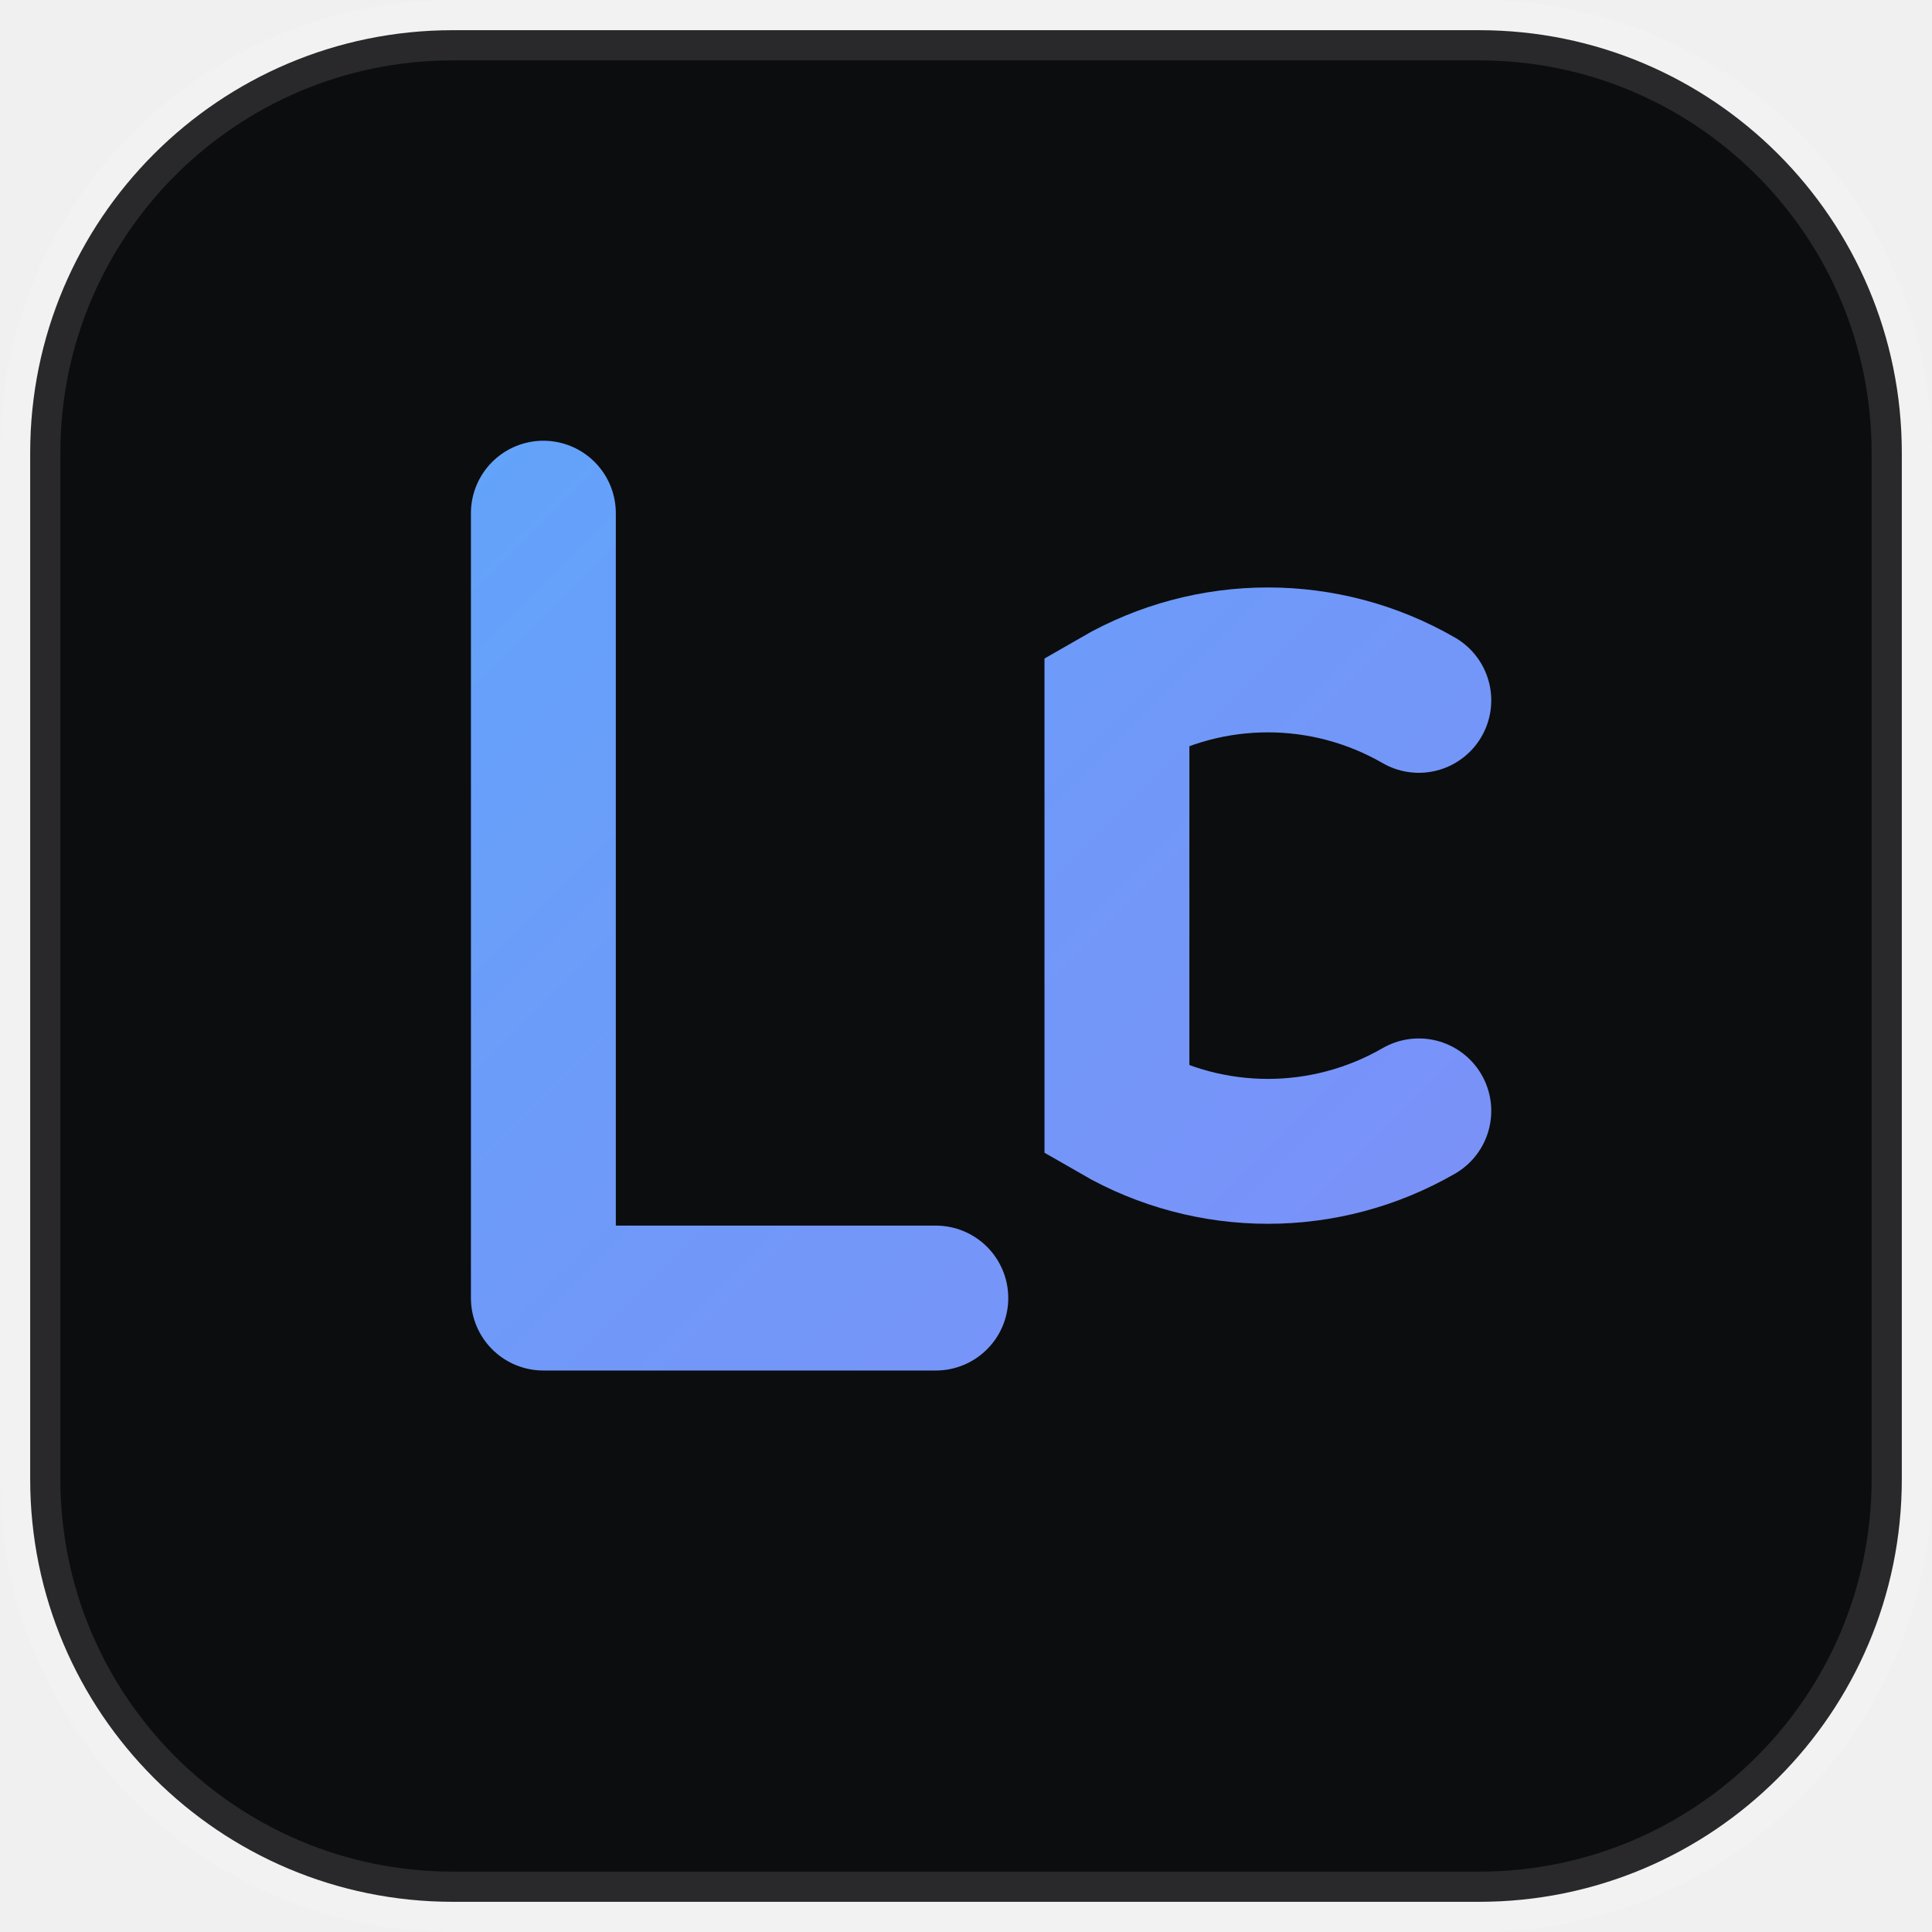
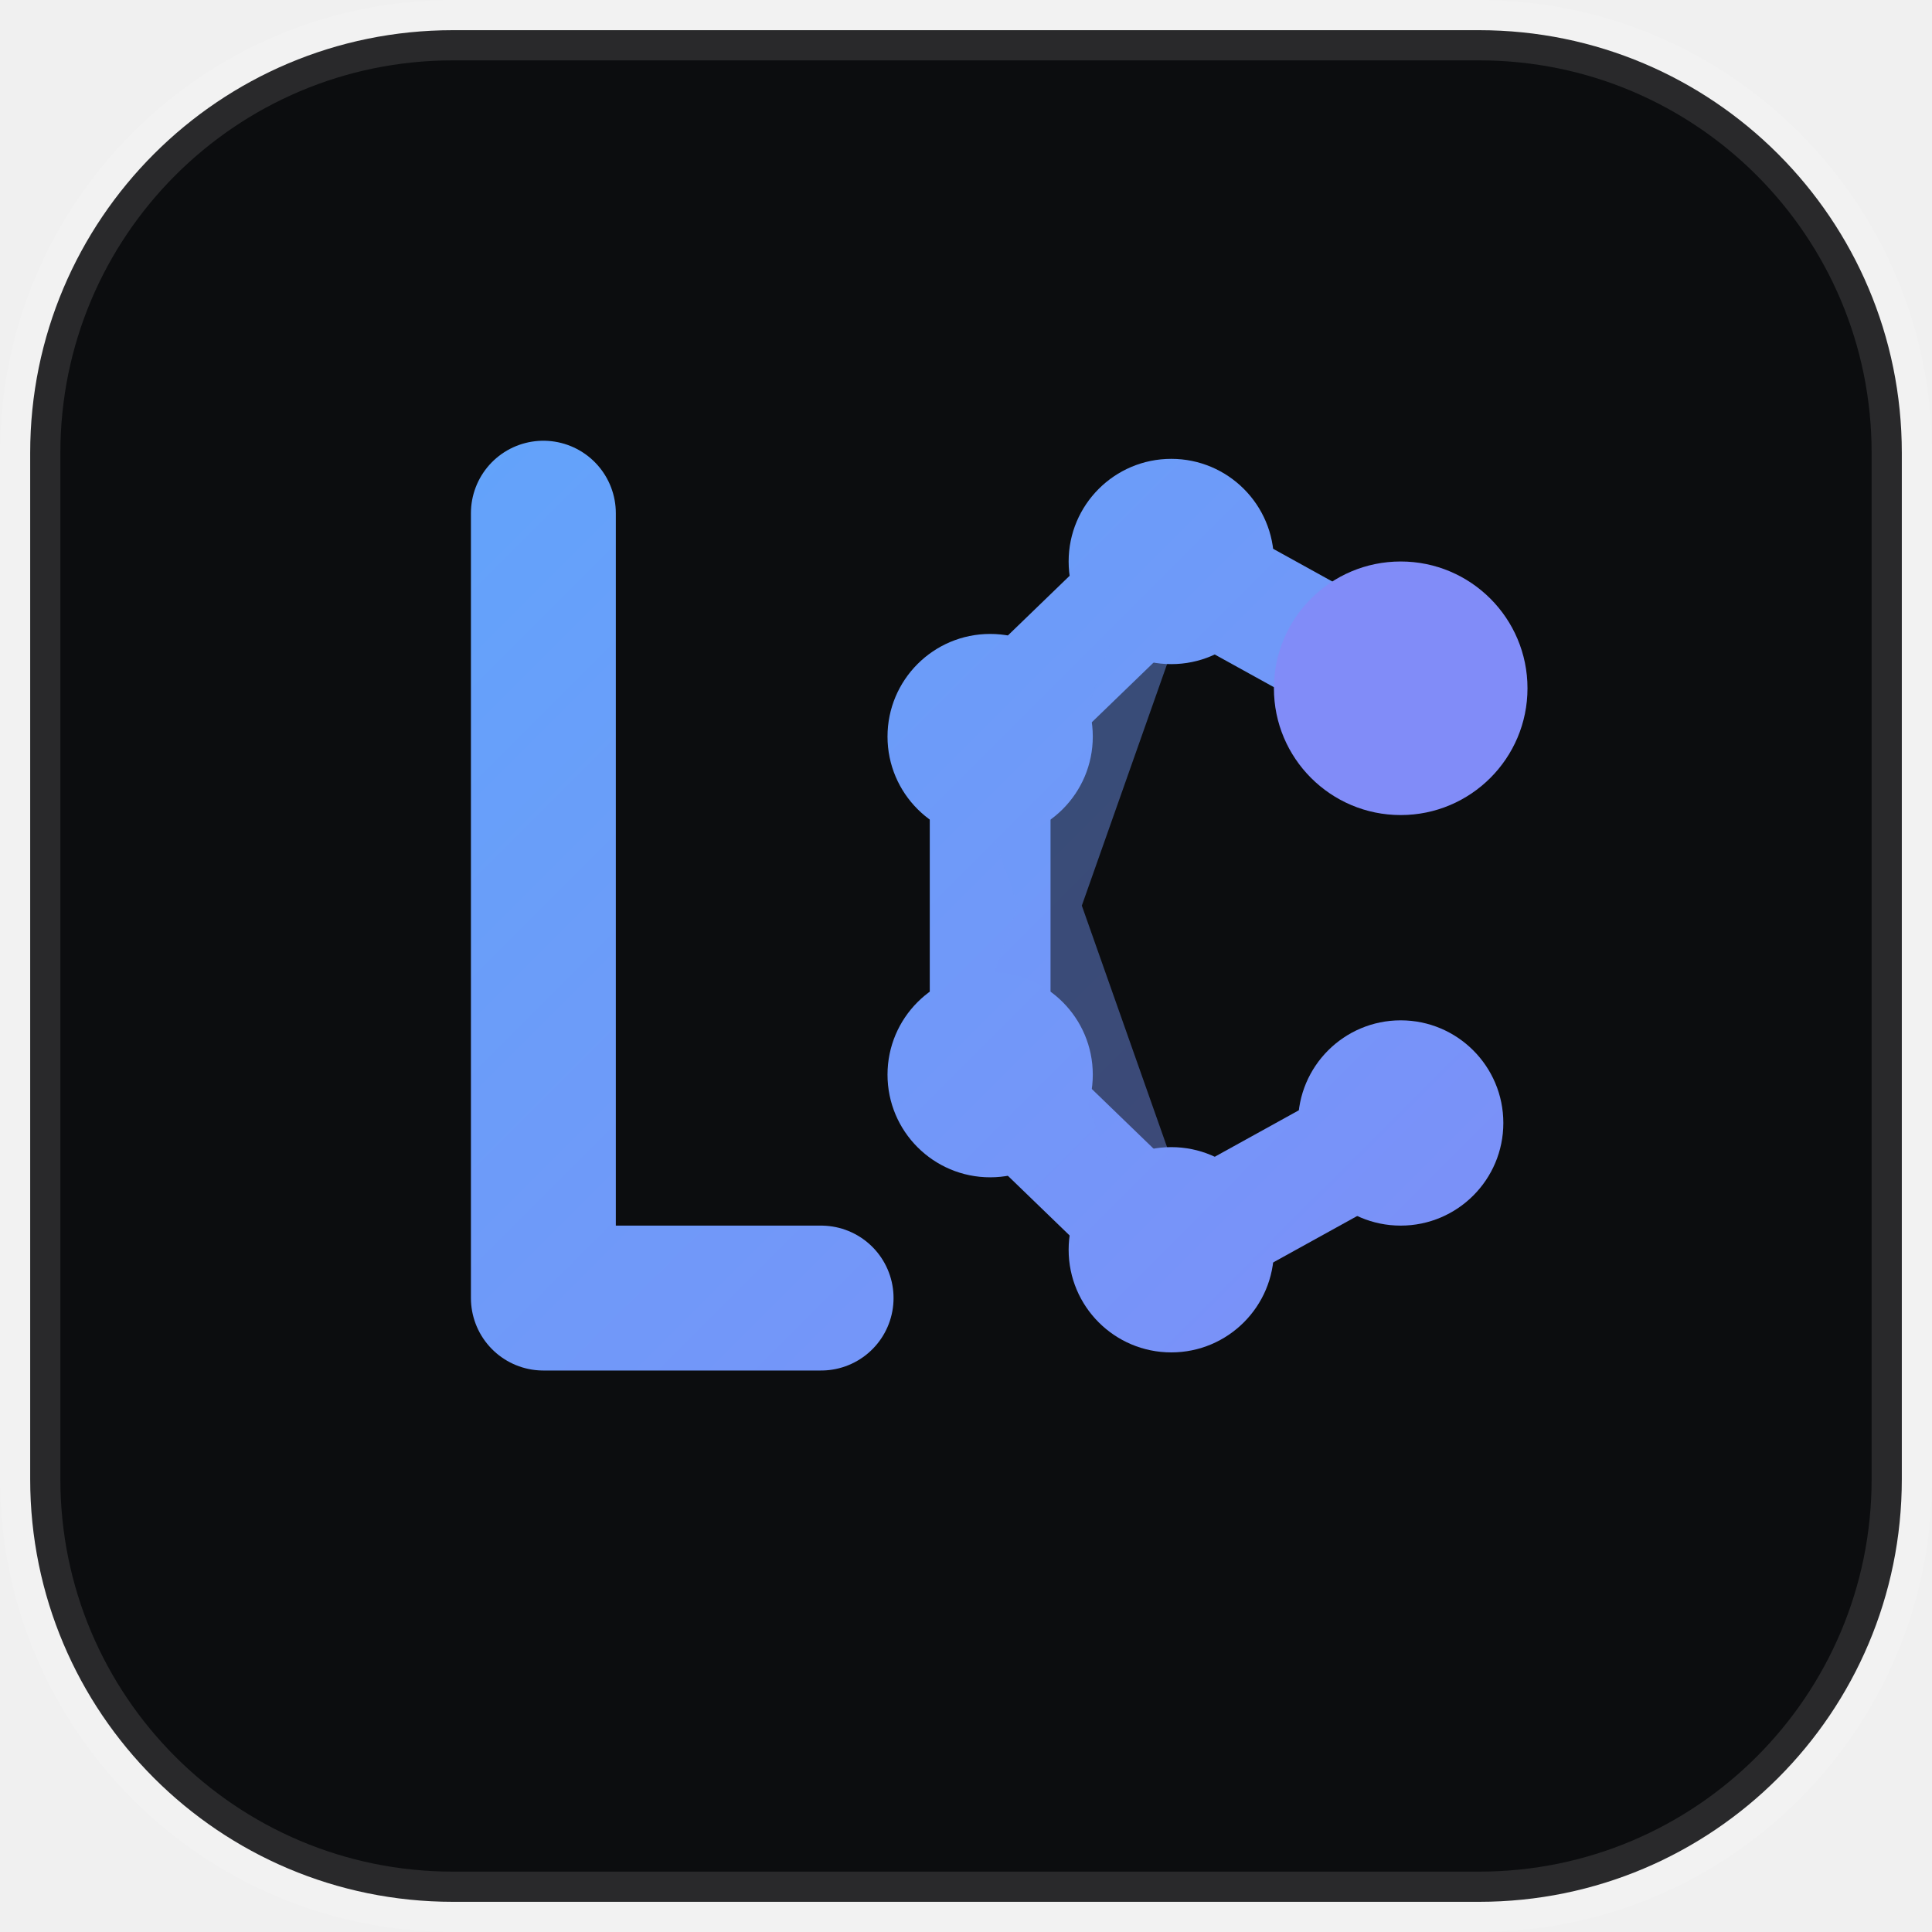
<svg xmlns="http://www.w3.org/2000/svg" width="32" height="32" viewBox="0 0 32 32" fill="none">
  <defs>
    <linearGradient id="lc-stroke" x1="6" y1="6" x2="26" y2="26" gradientUnits="userSpaceOnUse">
      <stop stop-color="#60a5fa" />
      <stop offset="1" stop-color="#818cf8" />
    </linearGradient>
  </defs>
  <rect x="0.5" y="0.5" width="31" height="31" rx="7" fill="#0c0d0f" stroke="#ffffff" stroke-opacity="0.12" />
-   <path d="M9 8.5 V21.5 H15.5" stroke="url(#lc-stroke)" stroke-width="2.4" stroke-linecap="round" stroke-linejoin="round" />
-   <path d="M23.5 11.6 A5 5 0 0 0 18.5 11.6 V18.4 A5 5 0 0 0 23.5 18.4" stroke="url(#lc-stroke)" stroke-width="2.4" stroke-linecap="round" />
+   <path d="M9 8.5 V21.5 H13.6" stroke="url(#lc-stroke)" stroke-width="2.4" stroke-linecap="round" stroke-linejoin="round" />
+   <path d="M23.2 11.4 L19.4 9.3 L16.4 12.2 L16.4 17.8 L19.4 20.7 L23.2 18.6" stroke="url(#lc-stroke)" stroke-width="2" stroke-linecap="round" stroke-linejoin="round" />
+   <path d="M19.4 9.3 L16.4 17.8 M16.4 12.2 L19.4 20.7" stroke="url(#lc-stroke)" stroke-width="1" stroke-opacity="0.45" stroke-linecap="round" />
+   <circle cx="23.2" cy="11.4" r="2.1" fill="#818cf8" />
+   <circle cx="19.4" cy="9.3" r="1.7" fill="url(#lc-stroke)" />
+   <circle cx="16.4" cy="12.2" r="1.7" fill="url(#lc-stroke)" />
+   <circle cx="16.4" cy="17.8" r="1.7" fill="url(#lc-stroke)" />
+   <circle cx="19.4" cy="20.7" r="1.7" fill="url(#lc-stroke)" />
+   <circle cx="23.2" cy="18.6" r="1.7" fill="url(#lc-stroke)" />
</svg>
